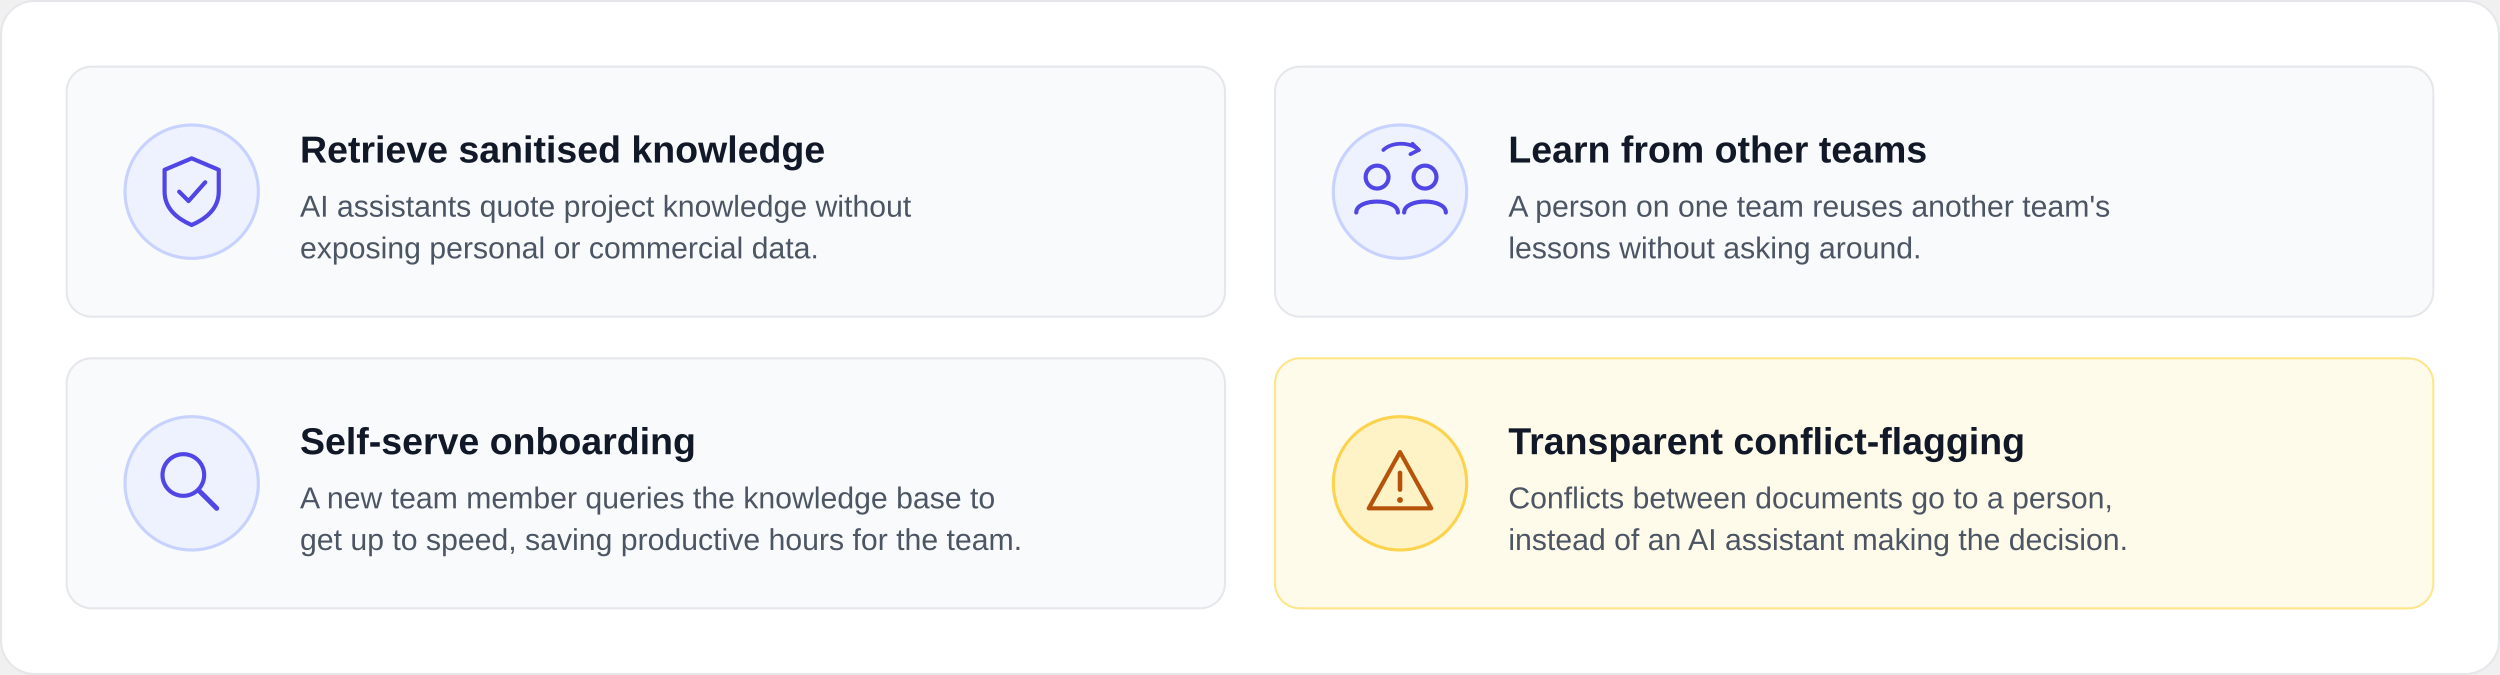
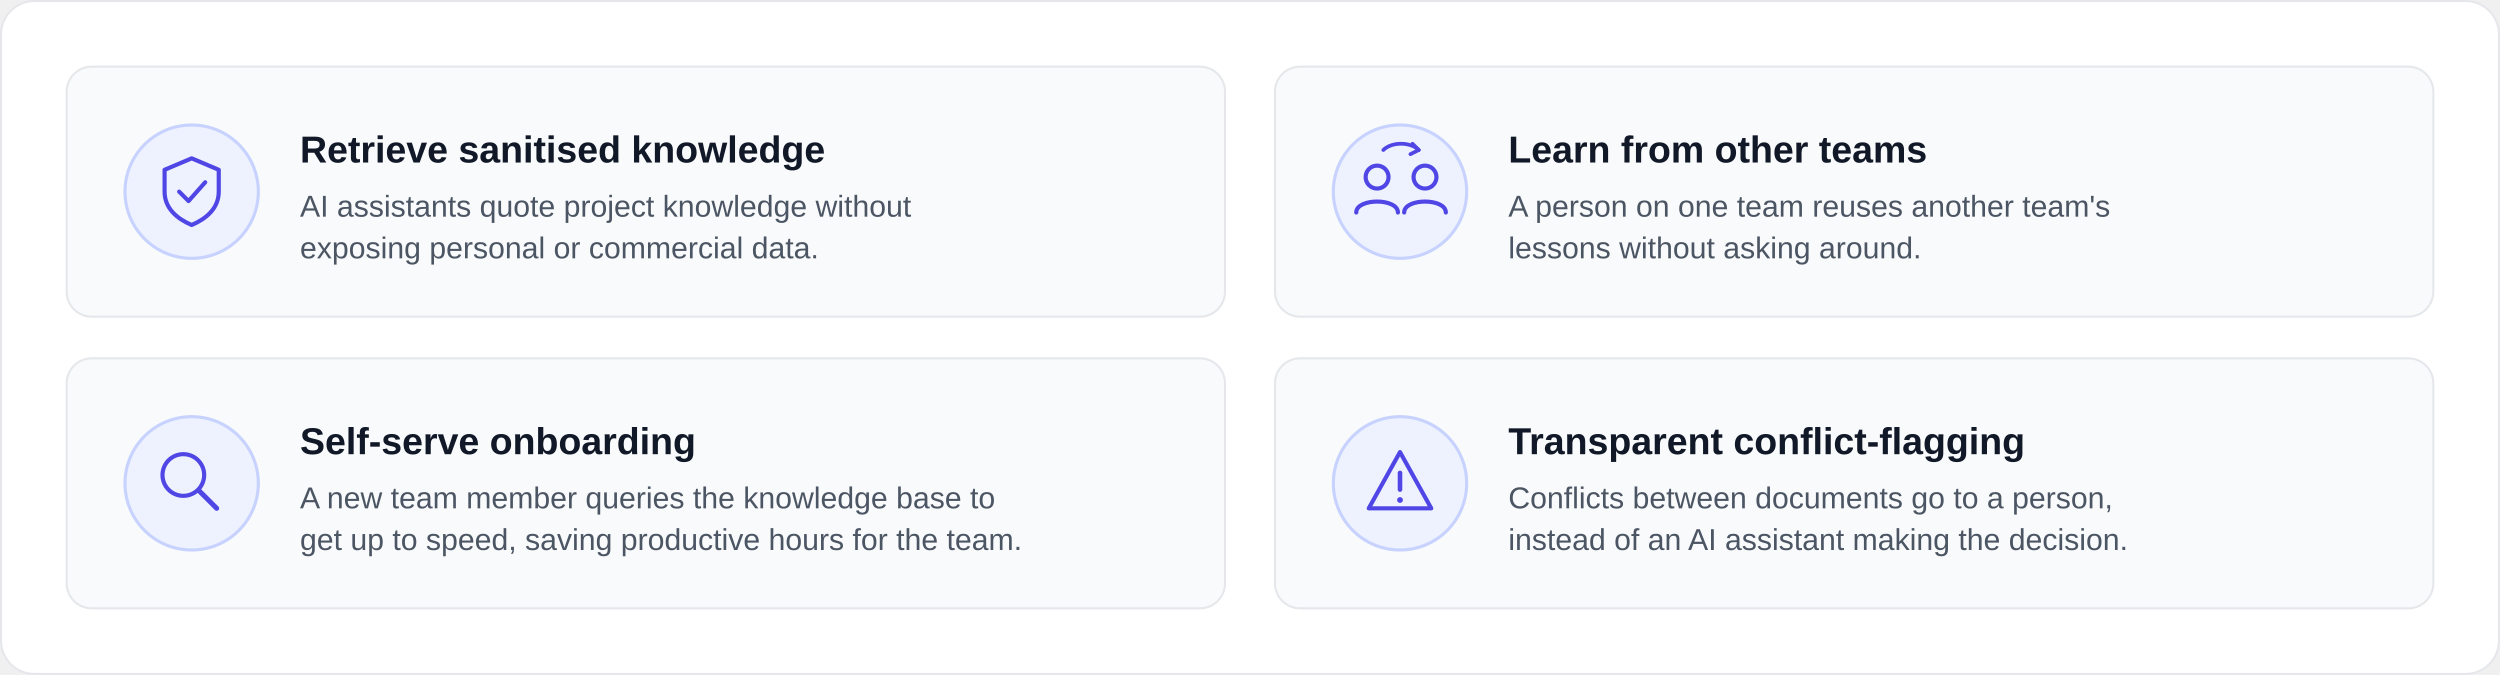
<svg xmlns="http://www.w3.org/2000/svg" viewBox="0 0 1200 324" width="1200" height="324" role="img" aria-labelledby="title desc">
  <style>
    text { font-family: "Segoe UI", -apple-system, BlinkMacSystemFont, "Helvetica Neue", Arial, sans-serif; }
    .title { font-size: 18px; font-weight: 600; fill: #111827; }
    .cap { font-size: 14.5px; fill: #4B5563; }
  </style>
  <rect x="0.5" y="0.5" width="1199" height="323" rx="16" fill="#FFFFFF" stroke="#E5E7EB" />
  <rect x="32" y="32" width="556" height="120" rx="12" fill="#F9FAFB" stroke="#E5E7EB" />
  <circle cx="92" cy="92" r="32" fill="#EEF2FF" stroke="#C7D2FE" stroke-width="1.5" />
  <path d="M 92 76 L 105 81.5 V 92 C 105 100 99 105 92 108 C 85 105 79 100 79 92 V 81.5 Z" fill="none" stroke="#4F46E5" stroke-width="2" stroke-linejoin="round" />
  <path d="M 86 92 L 90.5 96.5 L 98.5 87.5" fill="none" stroke="#4F46E5" stroke-width="2" stroke-linecap="round" stroke-linejoin="round" />
  <text class="title" x="144" y="78">Retrieve sanitised knowledge</text>
  <text class="cap" x="144" y="104">AI assistants quote project knowledge without</text>
  <text class="cap" x="144" y="124">exposing personal or commercial data.</text>
  <rect x="612" y="32" width="556" height="120" rx="12" fill="#F9FAFB" stroke="#E5E7EB" />
  <circle cx="672" cy="92" r="32" fill="#EEF2FF" stroke="#C7D2FE" stroke-width="1.5" />
  <circle cx="661" cy="85" r="5.5" fill="none" stroke="#4F46E5" stroke-width="2" />
  <path d="M 651 102 C 651 95 671 95 671 102" fill="none" stroke="#4F46E5" stroke-width="2" stroke-linecap="round" />
  <circle cx="684" cy="85" r="5.5" fill="none" stroke="#4F46E5" stroke-width="2" />
  <path d="M 674 102 C 674 95 694 95 694 102" fill="none" stroke="#4F46E5" stroke-width="2" stroke-linecap="round" />
  <path d="M 664 72 C 668 68 677 68 681 72" fill="none" stroke="#4F46E5" stroke-width="1.8" stroke-linecap="round" />
  <path d="M 678 69 L 681 72 L 677 74" fill="none" stroke="#4F46E5" stroke-width="1.8" stroke-linecap="round" stroke-linejoin="round" />
  <text class="title" x="724" y="78">Learn from other teams</text>
  <text class="cap" x="724" y="104">A person on one team reuses another team's</text>
  <text class="cap" x="724" y="124">lessons without asking around.</text>
  <rect x="32" y="172" width="556" height="120" rx="12" fill="#F9FAFB" stroke="#E5E7EB" />
  <circle cx="92" cy="232" r="32" fill="#EEF2FF" stroke="#C7D2FE" stroke-width="1.5" />
  <circle cx="88" cy="228" r="10" fill="none" stroke="#4F46E5" stroke-width="2" />
  <path d="M 95.5 235.5 L 104 244" stroke="#4F46E5" stroke-width="2.4" stroke-linecap="round" />
  <text class="title" x="144" y="218">Self-serve onboarding</text>
  <text class="cap" x="144" y="244">A new team member queries the knowledge base to</text>
  <text class="cap" x="144" y="264">get up to speed, saving productive hours for the team.</text>
-   <rect x="612" y="172" width="556" height="120" rx="12" fill="#FFFBEB" stroke="#FDE68A" />
-   <circle cx="672" cy="232" r="32" fill="#FEF3C7" stroke="#FCD34D" stroke-width="1.5" />
-   <path d="M 672 217 L 687 244 H 657 Z" fill="none" stroke="#B45309" stroke-width="2" stroke-linejoin="round" />
-   <path d="M 672 227 V 235" stroke="#B45309" stroke-width="2.2" stroke-linecap="round" />
-   <circle cx="672" cy="240" r="1.4" fill="#B45309" />
+   <rect x="612" y="172" width="556" height="120" rx="12" fill="#F9FAFB" stroke="#E5E7EB" />
+   <circle cx="672" cy="232" r="32" fill="#EEF2FF" stroke="#C7D2FE" stroke-width="1.5" />
+   <path d="M 672 217 L 687 244 H 657 Z" fill="none" stroke="#4F46E5" stroke-width="2" stroke-linejoin="round" />
+   <path d="M 672 227 V 235" stroke="#4F46E5" stroke-width="2.2" stroke-linecap="round" />
+   <circle cx="672" cy="240" r="1.4" fill="#4F46E5" />
  <text class="title" x="724" y="218">Transparent conflict-flagging</text>
  <text class="cap" x="724" y="244">Conflicts between documents go to a person,</text>
  <text class="cap" x="724" y="264">instead of an AI assistant making the decision.</text>
</svg>
